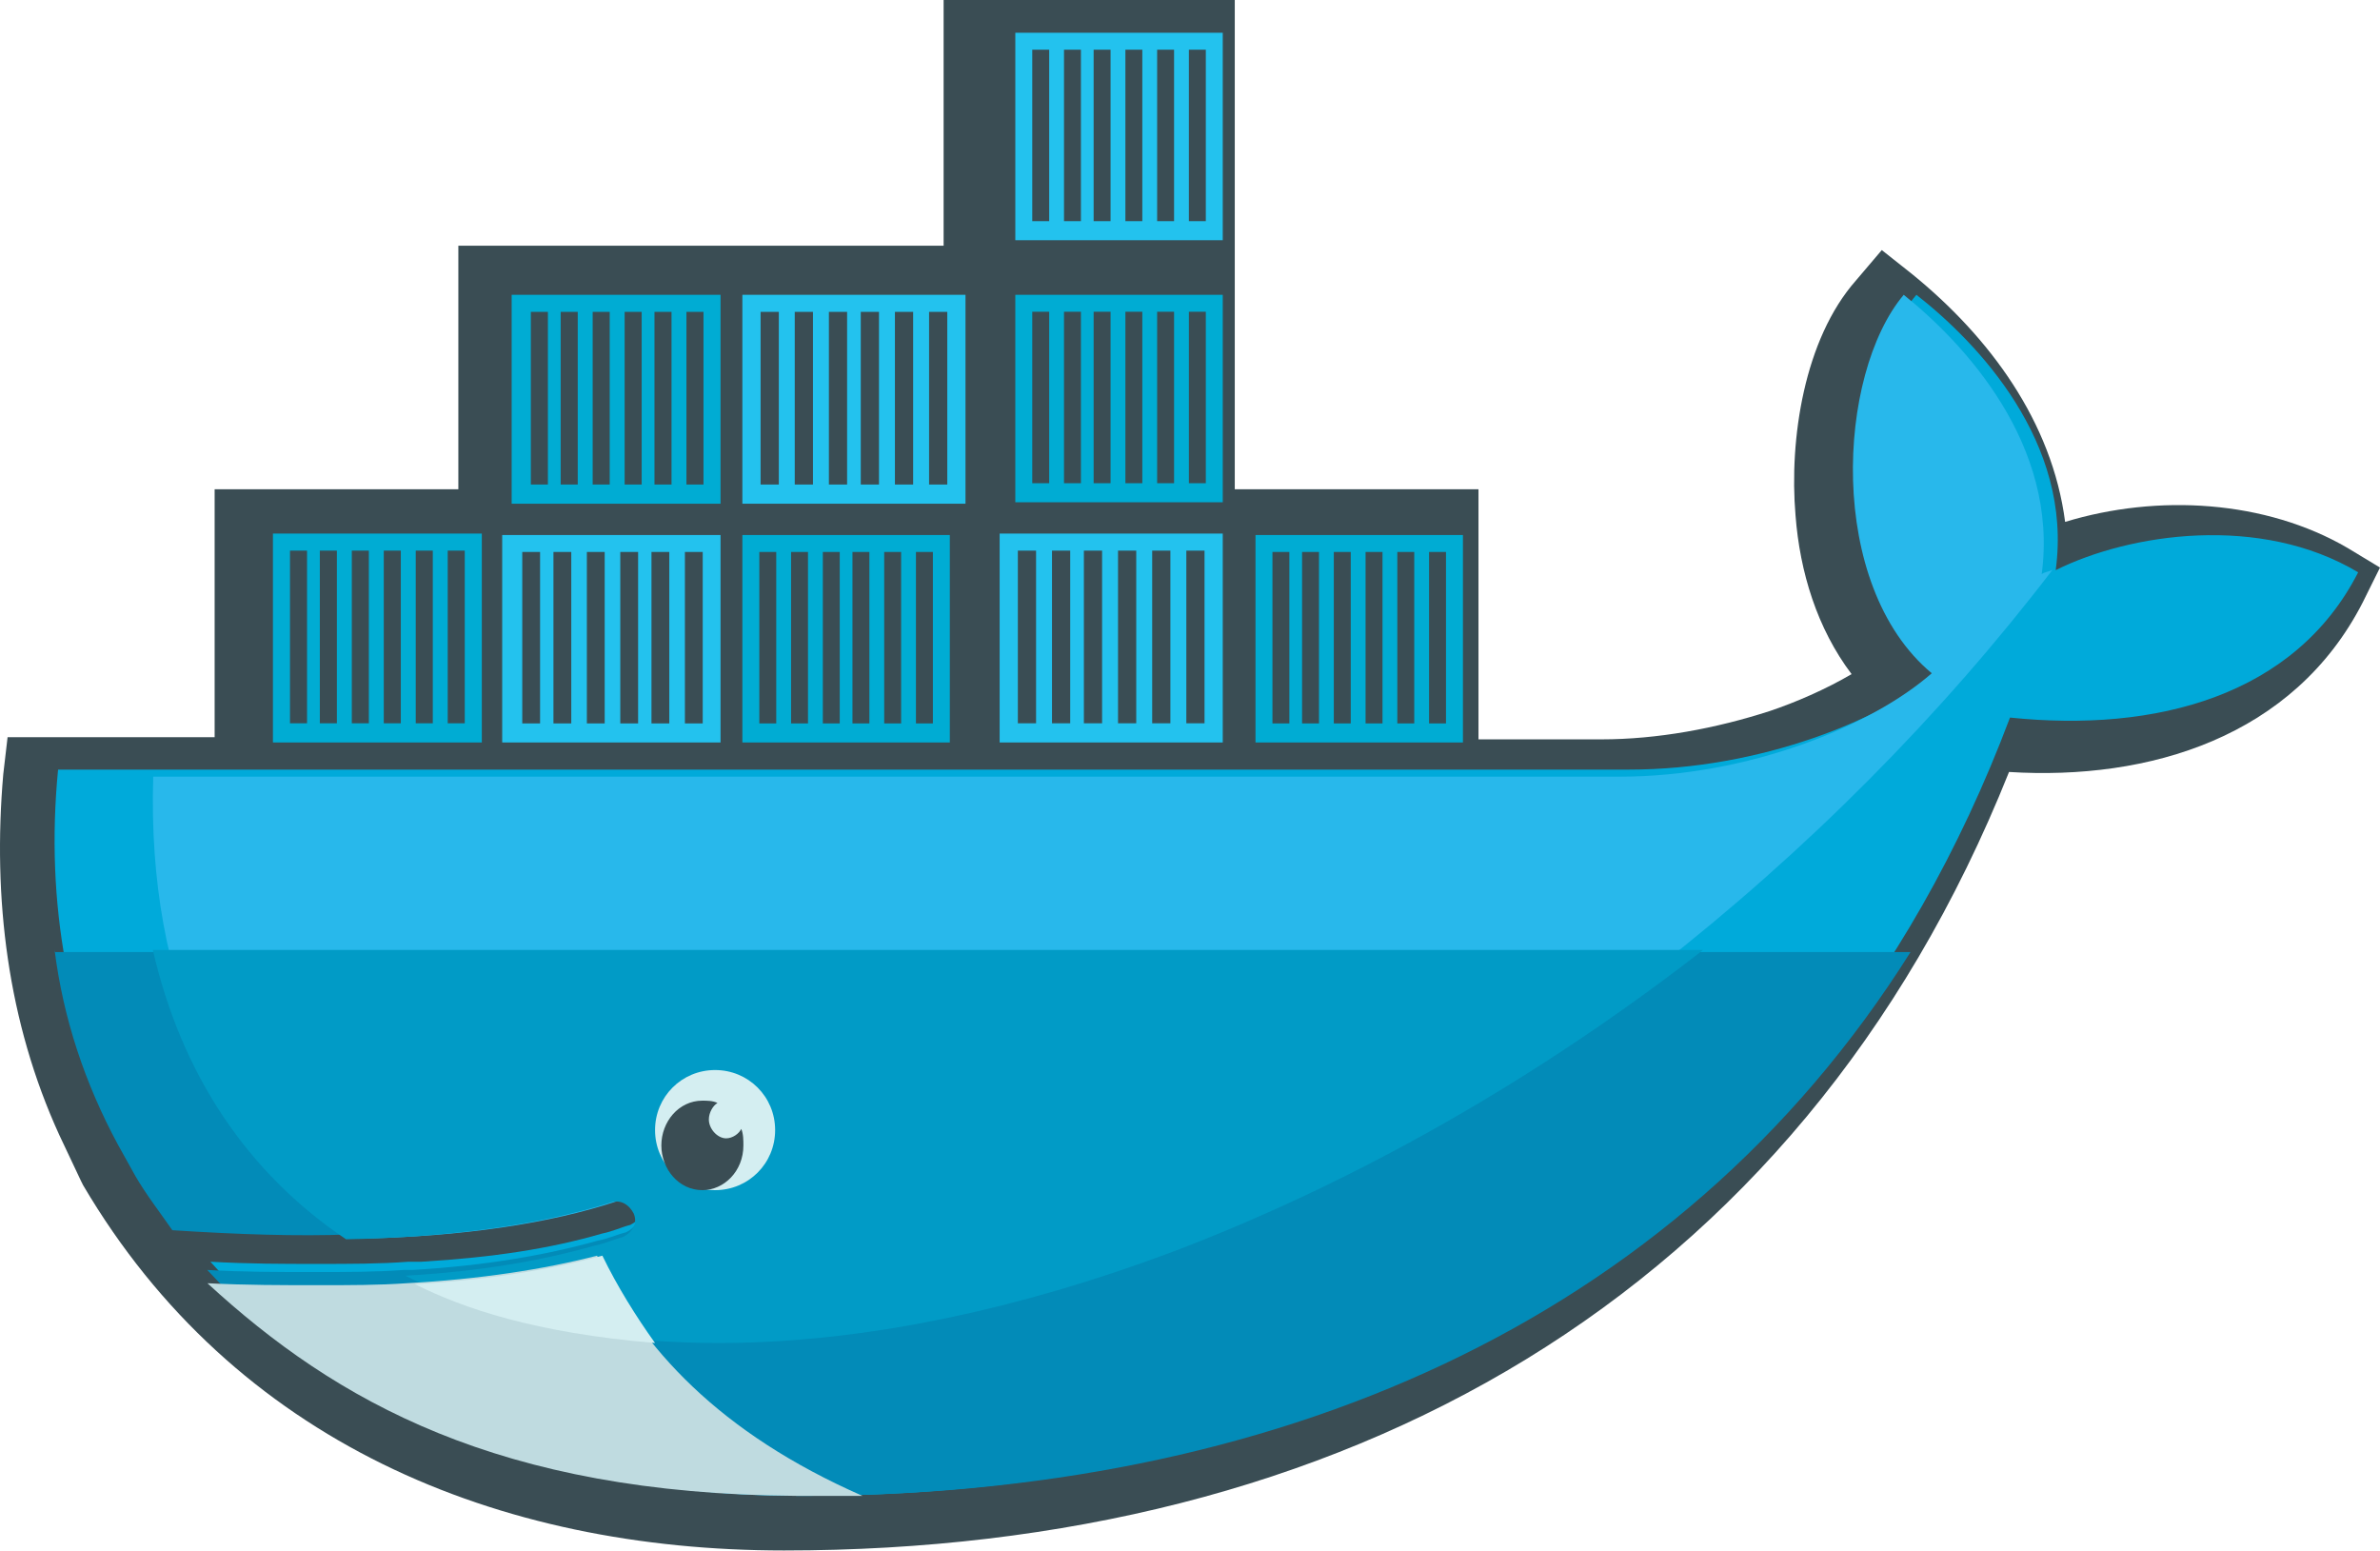
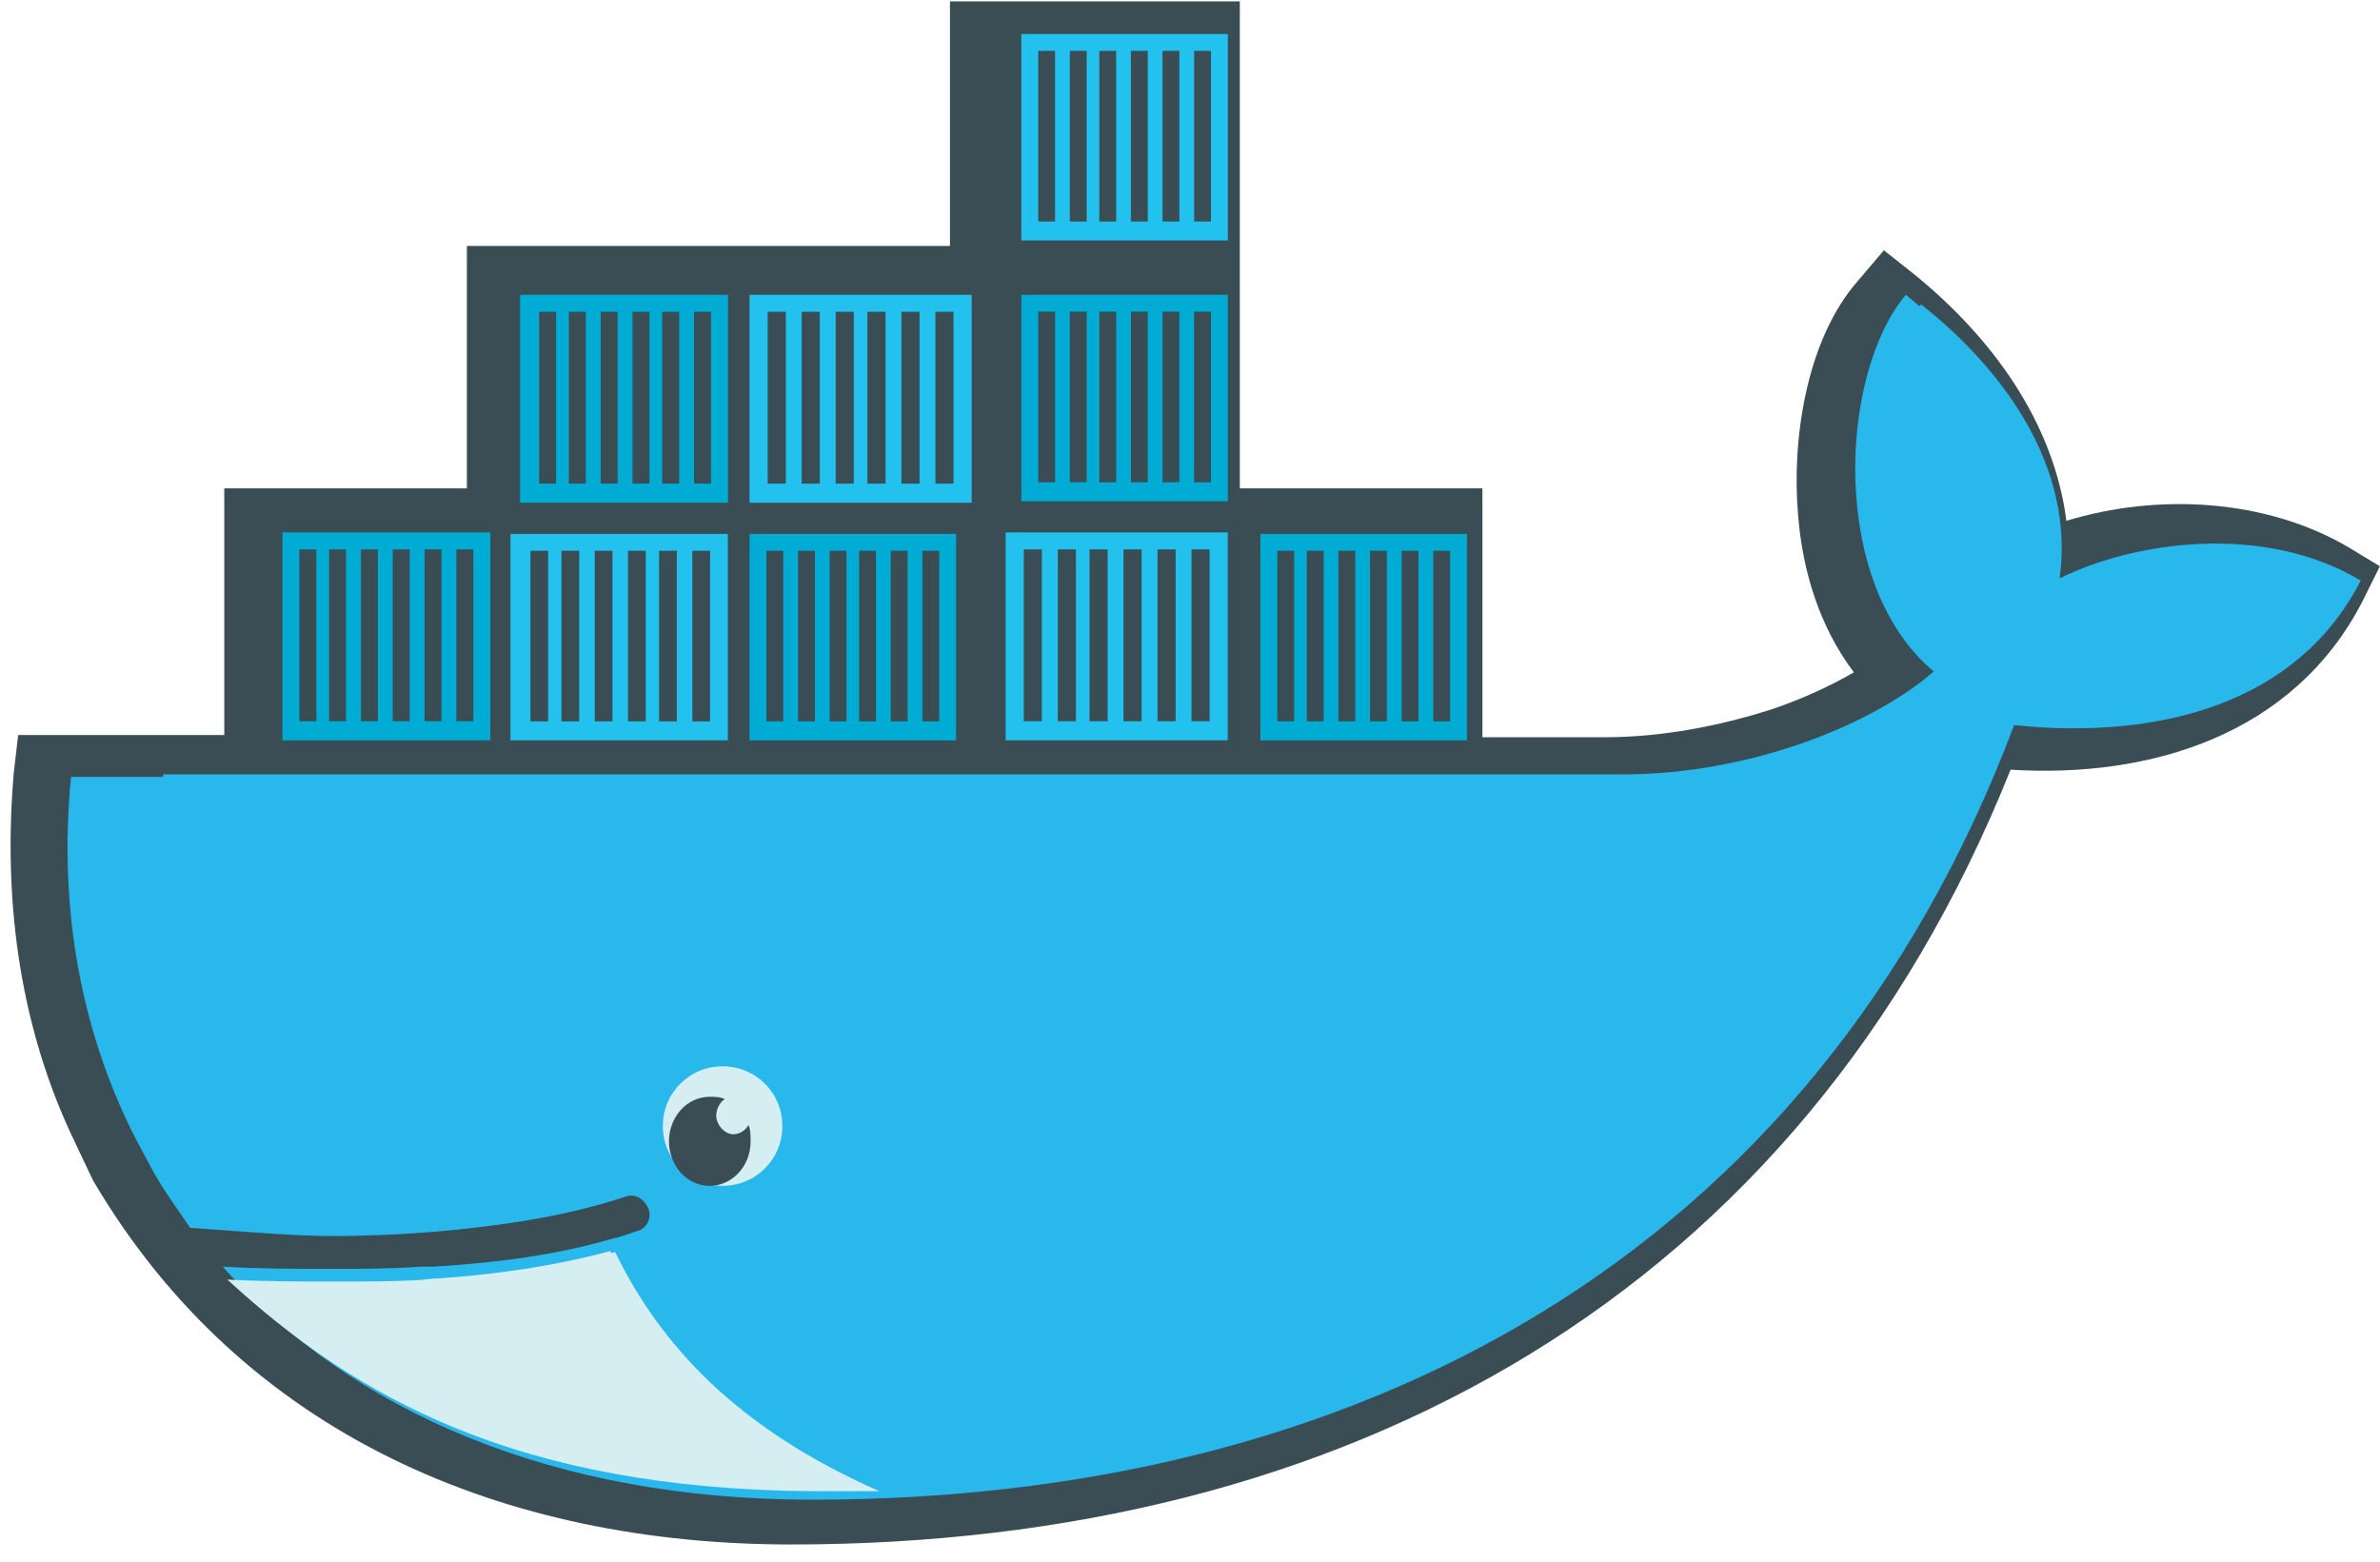
- <svg xmlns="http://www.w3.org/2000/svg" width="218" height="142" viewBox="0 0 218 142" fill="none">
-   <path fill-rule="evenodd" clip-rule="evenodd" d="M113.101 44.811H135.424V67.714H146.685C151.821 67.714 157.155 66.718 162.093 65.125C164.464 64.328 167.23 63.133 169.6 61.739C166.44 57.557 164.859 52.379 164.464 47.201C163.871 40.23 165.254 31.069 169.995 25.691L172.366 22.903L175.132 25.094C182.244 30.87 187.972 38.637 189.158 47.798C197.652 45.209 207.53 45.806 215.037 50.188L218 51.98L216.42 55.167C210.098 67.515 196.862 71.498 184.021 70.701C164.662 119.097 122.781 142 71.813 142C45.539 142 21.438 132.042 7.61 108.541L7.412 108.143L5.437 103.961C0.695 93.605 -0.687 82.252 0.3 70.9L0.695 67.515H19.66V44.811H41.983V22.505H86.432V0H113.101V44.811V44.811Z" fill="#3A4D54" />
-   <path d="M188.295 52.217C189.889 40.502 181.119 31.368 175.538 27C169.359 34.148 168.363 53.209 178.129 61.152C172.548 65.917 161.187 70.484 149.228 70.484H5.32C4.124 82.794 6.317 94.112 11.3 103.841L12.894 106.819C13.891 108.606 15.087 110.195 16.282 111.982C22.262 112.379 27.644 112.578 32.627 112.379C42.393 112.181 50.366 110.989 56.545 109.004C57.541 108.606 58.339 109.202 58.737 109.996C59.136 110.989 58.538 111.783 57.741 112.181C56.944 112.379 56.146 112.776 55.15 112.975C50.366 114.365 45.184 115.159 38.606 115.556H37.41C34.819 115.755 32.029 115.755 29.039 115.755C25.85 115.755 22.86 115.755 19.272 115.556C31.231 129.058 49.967 137 73.487 137C123.317 137 165.572 114.96 184.109 65.718C197.463 67.108 210.22 63.733 216 52.415C207.031 47.054 195.072 48.841 188.295 52.217V52.217Z" fill="#00AADA" />
-   <path d="M187.013 52.593C188.592 40.703 179.904 31.433 174.375 27C168.254 34.255 167.266 53.6 176.942 61.661C171.413 66.497 160.158 71.132 148.31 71.132H14.035C13.443 90.276 20.354 104.785 32.794 113.451C42.47 113.249 50.368 112.04 56.49 110.025C57.477 109.622 58.267 110.226 58.662 111.032C59.057 112.04 58.464 112.846 57.675 113.249C56.885 113.451 56.095 113.854 55.108 114.055C50.368 115.466 44.839 116.473 38.323 116.876L38.126 116.675C54.91 125.542 79.198 125.34 107.238 114.458C138.437 102.166 167.661 78.79 188 52.19C187.605 52.391 187.21 52.391 187.013 52.593V52.593Z" fill="#28B8EB" />
-   <path d="M5 87C5.799 93.322 7.797 99.26 10.793 104.816L12.391 107.69C13.39 109.414 14.589 110.946 15.787 112.67C21.78 113.054 27.174 113.245 32.168 113.054C41.956 112.862 49.947 111.713 56.14 109.797C57.139 109.414 57.938 109.988 58.337 110.755C58.737 111.713 58.138 112.479 57.338 112.862C56.539 113.054 55.74 113.437 54.742 113.628C49.947 114.969 44.354 115.927 37.761 116.31H36.962C34.365 116.502 31.569 116.502 28.772 116.502C25.576 116.502 22.38 116.502 18.983 116.31C30.969 129.337 49.947 137 73.519 137C116.269 137 153.425 121.483 175 87.192H5V87Z" fill="#028BB8" />
-   <path d="M14 87C16.615 98.386 22.649 107.416 31.7 113.501C41.555 113.305 49.601 112.127 55.836 110.164C56.841 109.771 57.646 110.36 58.048 111.146C58.45 112.127 57.847 112.912 57.042 113.305C56.238 113.501 55.433 113.894 54.428 114.09C49.601 115.464 43.969 116.446 37.13 116.838C54.227 125.476 78.966 125.28 107.326 114.679C124.422 108.201 141.116 98.582 156 87H14V87Z" fill="#019BC6" />
-   <path fill-rule="evenodd" clip-rule="evenodd" d="M25 48.867H44.133V68H25V48.867V48.867ZM26.562 50.429H28.124V66.243H26.562V50.429ZM29.295 50.429H30.857V66.243H29.295V50.429ZM32.224 50.429H33.786V66.243H32.224V50.429ZM35.152 50.429H36.714V66.243H35.152V50.429ZM38.081 50.429H39.643V66.243H38.081V50.429ZM41.01 50.429H42.571V66.243H41.01V50.429ZM46.867 27H66V46.133H46.867V27ZM48.624 28.562H50.186V44.376H48.624V28.562ZM51.357 28.562H52.919V44.376H51.357V28.562ZM54.286 28.562H55.848V44.376H54.286V28.562ZM57.214 28.562H58.776V44.376H57.214V28.562ZM59.948 28.562H61.51V44.376H59.948V28.562ZM62.876 28.562H64.438V44.376H62.876V28.562Z" fill="#00ACD3" />
-   <path fill-rule="evenodd" clip-rule="evenodd" d="M46 49H66V68H46V49V49ZM47.837 50.551H49.469V66.255H47.837V50.551ZM50.694 50.551H52.327V66.255H50.694V50.551ZM53.755 50.551H55.388V66.255H53.755V50.551ZM56.816 50.551H58.449V66.255H56.816V50.551ZM59.673 50.551H61.306V66.255H59.673V50.551ZM62.735 50.551H64.367V66.255H62.735V50.551Z" fill="#23C2EE" />
-   <path fill-rule="evenodd" clip-rule="evenodd" d="M68 49H87V68H68V49V49ZM69.551 50.551H71.102V66.255H69.551V50.551ZM72.459 50.551H74.01V66.255H72.459V50.551ZM75.367 50.551H76.918V66.255H75.367V50.551ZM78.082 50.551H79.633V66.255H78.082V50.551ZM80.99 50.551H82.541V66.255H80.99V50.551ZM83.898 50.551H85.449V66.255H83.898V50.551Z" fill="#00ACD3" />
-   <path fill-rule="evenodd" clip-rule="evenodd" d="M68 27H88.436V46.133H68V27V27ZM69.668 28.562H71.337V44.376H69.668V28.562ZM72.796 28.562H74.465V44.376H72.796V28.562ZM75.924 28.562H77.592V44.376H75.924V28.562ZM78.844 28.562H80.512V44.376H78.844V28.562ZM81.972 28.562H83.64V44.376H81.972V28.562ZM85.1 28.562H86.768V44.376H85.1V28.562ZM91.564 48.867H112V68H91.564V48.867V48.867ZM93.232 50.429H94.9V66.243H93.232V50.429V50.429ZM96.36 50.429H98.028V66.243H96.36V50.429ZM99.28 50.429H100.948V66.243H99.28V50.429ZM102.408 50.429H104.076V66.243H102.408V50.429ZM105.536 50.429H107.204V66.243H105.536V50.429ZM108.664 50.429H110.332V66.243H108.664V50.429Z" fill="#23C2EE" />
-   <path fill-rule="evenodd" clip-rule="evenodd" d="M93 27H112V46H93V27ZM94.551 28.551H96.102V44.255H94.551V28.551ZM97.459 28.551H99.01V44.255H97.459V28.551ZM100.173 28.551H101.724V44.255H100.173V28.551ZM103.082 28.551H104.633V44.255H103.082V28.551ZM105.99 28.551H107.541V44.255H105.99V28.551ZM108.898 28.551H110.449V44.255H108.898V28.551Z" fill="#00ACD3" />
-   <path fill-rule="evenodd" clip-rule="evenodd" d="M93 3H112V22H93V3ZM94.551 4.551H96.102V20.255H94.551V4.551ZM97.459 4.551H99.01V20.255H97.459V4.551ZM100.173 4.551H101.724V20.255H100.173V4.551ZM103.082 4.551H104.633V20.255H103.082V4.551ZM105.99 4.551H107.541V20.255H105.99V4.551ZM108.898 4.551H110.449V20.255H108.898V4.551Z" fill="#23C2EE" />
-   <path fill-rule="evenodd" clip-rule="evenodd" d="M115 49H134V68H115V49ZM116.551 50.551H118.102V66.255H116.551V50.551ZM119.265 50.551H120.816V66.255H119.265V50.551ZM122.173 50.551H123.724V66.255H122.173V50.551ZM125.082 50.551H126.633V66.255H125.082V50.551ZM127.99 50.551H129.541V66.255H127.99V50.551ZM130.898 50.551H132.449V66.255H130.898V50.551Z" fill="#00ACD3" />
-   <path fill-rule="evenodd" clip-rule="evenodd" d="M65.5 98C68.556 98 71 100.444 71 103.5C71 106.556 68.556 109 65.5 109C62.444 109 60 106.556 60 103.5C60 100.444 62.444 98 65.5 98Z" fill="#D4EEF1" />
-   <path d="M64.336 100.804H64.336C62.16 100.804 60.578 102.745 60.578 104.902C60.578 107.059 62.16 109 64.336 109C66.313 109 68.093 107.274 68.093 104.902C68.093 104.47 68.093 103.823 67.895 103.392C67.698 103.823 67.104 104.255 66.511 104.255C65.72 104.255 64.929 103.392 64.929 102.529C64.929 101.882 65.325 101.235 65.72 101.019C65.325 100.804 64.731 100.804 64.336 100.804Z" fill="#3A4D54" />
-   <path d="M79 137C65.863 131.23 58.804 123.475 54.686 115C49.784 116.262 43.902 117.164 37.235 117.525C34.686 117.705 31.941 117.705 29.196 117.705C25.863 117.705 22.529 117.705 19 117.525C30.765 128.344 45.667 136.82 72.922 137H79Z" fill="#BFDBE0" />
-   <path d="M60 123C58.263 120.581 56.526 117.791 55.175 115C50.351 116.302 44.561 117.233 38 117.605C42.439 119.837 49 122.07 60 123V123Z" fill="#D4EEF1" />
+ <svg xmlns="http://www.w3.org/2000/svg" width="128" height="84" viewBox="0 0 128 84" fill="none">
+   <path fill-rule="evenodd" clip-rule="evenodd" d="M66.679 26.268L79.727 26.268L79.727 39.655L86.308 39.655C89.311 39.655 92.428 39.073 95.315 38.142C96.701 37.676 98.317 36.977 99.703 36.163C97.855 33.718 96.932 30.691 96.701 27.665C96.354 23.59 97.163 18.236 99.934 15.092L101.319 13.463L102.936 14.743C107.093 18.119 110.442 22.659 111.134 28.014C116.1 26.501 121.873 26.85 126.261 29.411L127.993 30.459L127.069 32.321C123.374 39.538 115.638 41.867 108.132 41.401C96.816 69.689 72.337 83.076 42.546 83.076C27.188 83.076 13.101 77.255 5.018 63.519L4.903 63.286L3.748 60.842C0.977 54.788 0.168 48.153 0.746 41.517L0.977 39.538L12.062 39.538L12.062 26.268L25.11 26.268L25.11 13.23L51.09 13.23L51.09 0.076L66.679 0.076L66.679 26.268Z" fill="#3A4D54" />
+   <path d="M110.77 31.111C111.702 24.264 106.576 18.925 103.314 16.372C99.702 20.55 99.12 31.692 104.828 36.334C101.566 39.119 94.925 41.789 87.935 41.789L3.82 41.789C3.121 48.984 4.402 55.599 7.315 61.286L8.247 63.027C8.829 64.072 9.528 65 10.227 66.045C13.723 66.277 16.495 66.578 19.408 66.462C25.117 66.346 30.15 65.464 33.761 64.304C34.344 64.072 34.81 64.42 35.043 64.884C35.276 65.464 34.926 65.929 34.46 66.161C33.994 66.277 33.528 66.509 32.946 66.625C30.15 67.437 27.12 67.902 23.276 68.134H22.577C21.062 68.25 19.431 68.25 17.684 68.25C15.82 68.25 14.072 68.25 11.975 68.134C18.965 76.026 29.917 80.668 43.664 80.668C72.79 80.668 97.489 67.785 108.323 39.003C116.129 39.816 123.585 37.843 126.964 31.227C121.721 28.094 114.731 29.138 110.77 31.111Z" fill="#28B8EB" />
+   <path d="M109.885 30.816C110.808 23.867 105.73 18.448 102.498 15.857C98.92 20.098 98.343 31.405 103.999 36.117C100.767 38.944 94.188 41.653 87.263 41.653L8.778 41.653C8.432 52.843 12.472 61.323 19.743 66.388C25.399 66.27 30.015 65.564 33.593 64.386C34.17 64.15 34.632 64.504 34.863 64.975C35.094 65.564 34.748 66.035 34.286 66.27C33.824 66.388 33.362 66.624 32.785 66.742C30.015 67.566 26.784 68.155 22.975 68.391L22.859 68.273C32.67 73.455 46.867 73.338 63.256 66.977C81.492 59.792 98.574 46.129 110.462 30.581C110.231 30.698 110 30.698 109.885 30.816Z" fill="#28B8EB" />
+   <path fill-rule="evenodd" clip-rule="evenodd" d="M15.188 28.638L26.371 28.638L26.371 39.822L15.188 39.822L15.188 28.638ZM16.1 29.551L17.013 29.551L17.013 38.795L16.1 38.795L16.1 29.551ZM17.698 29.551L18.611 29.551L18.611 38.795H17.698L17.698 29.551ZM19.41 29.551H20.323L20.323 38.795L19.41 38.795L19.41 29.551ZM21.122 29.551H22.035L22.035 38.795H21.122L21.122 29.551ZM22.833 29.551L23.746 29.551L23.746 38.795L22.833 38.795L22.833 29.551ZM24.545 29.551L25.458 29.551L25.458 38.795H24.545L24.545 29.551ZM27.969 15.857L39.152 15.857L39.152 27.041L27.969 27.041L27.969 15.857ZM28.996 16.77L29.909 16.77L29.909 26.014H28.996L28.996 16.77ZM30.593 16.77L31.506 16.77L31.506 26.014L30.593 26.014L30.593 16.77ZM32.305 16.77L33.218 16.77L33.218 26.014L32.305 26.014L32.305 16.77ZM34.017 16.77L34.93 16.77L34.93 26.014L34.017 26.014L34.017 16.77ZM35.615 16.77L36.528 16.77L36.528 26.014L35.615 26.014L35.615 16.77ZM37.326 16.77L38.239 16.77L38.239 26.014L37.326 26.014L37.326 16.77Z" fill="#00ACD3" />
+   <path fill-rule="evenodd" clip-rule="evenodd" d="M27.453 28.718L39.143 28.718L39.143 39.823L27.453 39.823L27.453 28.718ZM28.527 29.624L29.481 29.624L29.481 38.803H28.527L28.527 29.624ZM30.197 29.624L31.151 29.624L31.151 38.803H30.197L30.197 29.624ZM31.986 29.624L32.94 29.624L32.94 38.803L31.986 38.803L31.986 29.624ZM33.775 29.624L34.73 29.624L34.73 38.803L33.775 38.803L33.775 29.624ZM35.445 29.624L36.4 29.624L36.4 38.803L35.445 38.803L35.445 29.624ZM37.235 29.624L38.189 29.624L38.189 38.803L37.235 38.803L37.235 29.624Z" fill="#23C2EE" />
+   <path fill-rule="evenodd" clip-rule="evenodd" d="M40.312 28.717L51.418 28.717L51.418 39.823L40.312 39.823L40.312 28.717ZM41.219 29.624L42.126 29.624L42.126 38.803L41.219 38.803L41.219 29.624ZM42.919 29.624L43.825 29.624L43.825 38.803H42.919L42.919 29.624ZM44.619 29.624L45.525 29.624L45.525 38.803H44.619L44.619 29.624ZM46.205 29.624L47.112 29.624L47.112 38.803H46.205L46.205 29.624ZM47.905 29.624L48.812 29.624L48.812 38.803L47.905 38.803L47.905 29.624ZM49.605 29.624L50.512 29.624L50.512 38.803H49.605L49.605 29.624Z" fill="#00ACD3" />
+   <path fill-rule="evenodd" clip-rule="evenodd" d="M40.312 15.858L52.258 15.858L52.258 27.042L40.312 27.042L40.312 15.858ZM41.288 16.771L42.263 16.771L42.263 26.015L41.288 26.015L41.288 16.771ZM43.116 16.771L44.091 16.771L44.091 26.015L43.116 26.015L43.116 16.771ZM44.944 16.771L45.919 16.771L45.919 26.015L44.944 26.015L44.944 16.771ZM46.651 16.771L47.626 16.771L47.626 26.015L46.651 26.015L46.651 16.771ZM48.479 16.771L49.454 16.771L49.454 26.015L48.479 26.015L48.479 16.771ZM50.307 16.771L51.282 16.771L51.282 26.015L50.307 26.015L50.307 16.771ZM54.086 28.639L66.031 28.639L66.031 39.823L54.086 39.823L54.086 28.639ZM55.061 29.552L56.036 29.552L56.036 38.796H55.061L55.061 29.552ZM56.889 29.552L57.864 29.552L57.864 38.796L56.889 38.796L56.889 29.552ZM58.596 29.552H59.571L59.571 38.796H58.596L58.596 29.552ZM60.424 29.552L61.399 29.552L61.399 38.796L60.424 38.796L60.424 29.552ZM62.252 29.552L63.227 29.552L63.227 38.796H62.252L62.252 29.552ZM64.081 29.552L65.056 29.552L65.056 38.796L64.081 38.796L64.081 29.552Z" fill="#23C2EE" />
+   <path fill-rule="evenodd" clip-rule="evenodd" d="M54.93 15.858L66.035 15.858L66.035 26.963L54.93 26.963L54.93 15.858ZM55.836 16.764L56.743 16.764L56.743 25.943L55.836 25.943L55.836 16.764ZM57.536 16.764L58.443 16.764L58.443 25.943H57.536L57.536 16.764ZM59.123 16.764L60.029 16.764L60.029 25.943H59.123L59.123 16.764ZM60.822 16.764L61.729 16.764L61.729 25.943H60.822L60.822 16.764ZM62.522 16.764L63.429 16.764L63.429 25.943L62.522 25.943L62.522 16.764ZM64.222 16.764L65.129 16.764L65.129 25.943L64.222 25.943L64.222 16.764Z" fill="#00ACD3" />
+   <path fill-rule="evenodd" clip-rule="evenodd" d="M54.93 1.829L66.035 1.829L66.035 12.934L54.93 12.934L54.93 1.829ZM55.836 2.735L56.743 2.735L56.743 11.915L55.836 11.915L55.836 2.735ZM57.536 2.735L58.443 2.735L58.443 11.915L57.536 11.915L57.536 2.735ZM59.123 2.735L60.029 2.735L60.029 11.915L59.123 11.915L59.123 2.735ZM60.822 2.735L61.729 2.735L61.729 11.915L60.822 11.915L60.822 2.735ZM62.522 2.735L63.429 2.735L63.429 11.915L62.522 11.915L62.522 2.735ZM64.222 2.735L65.129 2.735L65.129 11.915L64.222 11.915L64.222 2.735Z" fill="#23C2EE" />
+   <path fill-rule="evenodd" clip-rule="evenodd" d="M67.789 28.716L78.895 28.716L78.895 39.822L67.789 39.822L67.789 28.716ZM68.696 29.623L69.602 29.623L69.602 38.802L68.696 38.802L68.696 29.623ZM70.282 29.623L71.189 29.623L71.189 38.802H70.282L70.282 29.623ZM71.982 29.623L72.889 29.623L72.889 38.802H71.982L71.982 29.623ZM73.682 29.623L74.588 29.623L74.588 38.802H73.682L73.682 29.623ZM75.382 29.623L76.288 29.623L76.288 38.802L75.382 38.802L75.382 29.623ZM77.082 29.623L77.988 29.623L77.988 38.802H77.082L77.082 29.623Z" fill="#00ACD3" />
+   <path fill-rule="evenodd" clip-rule="evenodd" d="M38.863 57.356C40.649 57.356 42.078 58.785 42.078 60.571C42.078 62.357 40.649 63.786 38.863 63.786C37.077 63.786 35.648 62.357 35.648 60.571C35.648 58.785 37.077 57.356 38.863 57.356Z" fill="#D4EEF1" />
+   <path d="M38.173 58.996H38.173C36.901 58.996 35.977 60.131 35.977 61.391C35.977 62.652 36.901 63.787 38.173 63.787C39.329 63.787 40.369 62.778 40.369 61.391C40.369 61.139 40.369 60.761 40.254 60.509C40.138 60.761 39.791 61.013 39.444 61.013C38.982 61.013 38.52 60.509 38.52 60.005C38.52 59.626 38.751 59.248 38.982 59.122C38.751 58.996 38.404 58.996 38.173 58.996Z" fill="#3A4D54" />
+   <path d="M47.297 80.211C39.618 76.838 35.492 72.306 33.085 67.352C30.22 68.09 26.782 68.617 22.885 68.828C21.395 68.933 19.791 68.933 18.186 68.933C16.238 68.933 14.29 68.933 12.227 68.828C19.103 75.152 27.813 80.106 43.744 80.211H47.297Z" fill="#D4EEF1" />
+   <path d="M35.648 71.969C34.633 70.555 33.618 68.924 32.828 67.293C30.008 68.054 26.624 68.597 22.789 68.815C25.384 70.12 29.219 71.425 35.648 71.969Z" fill="#D4EEF1" />
</svg>
